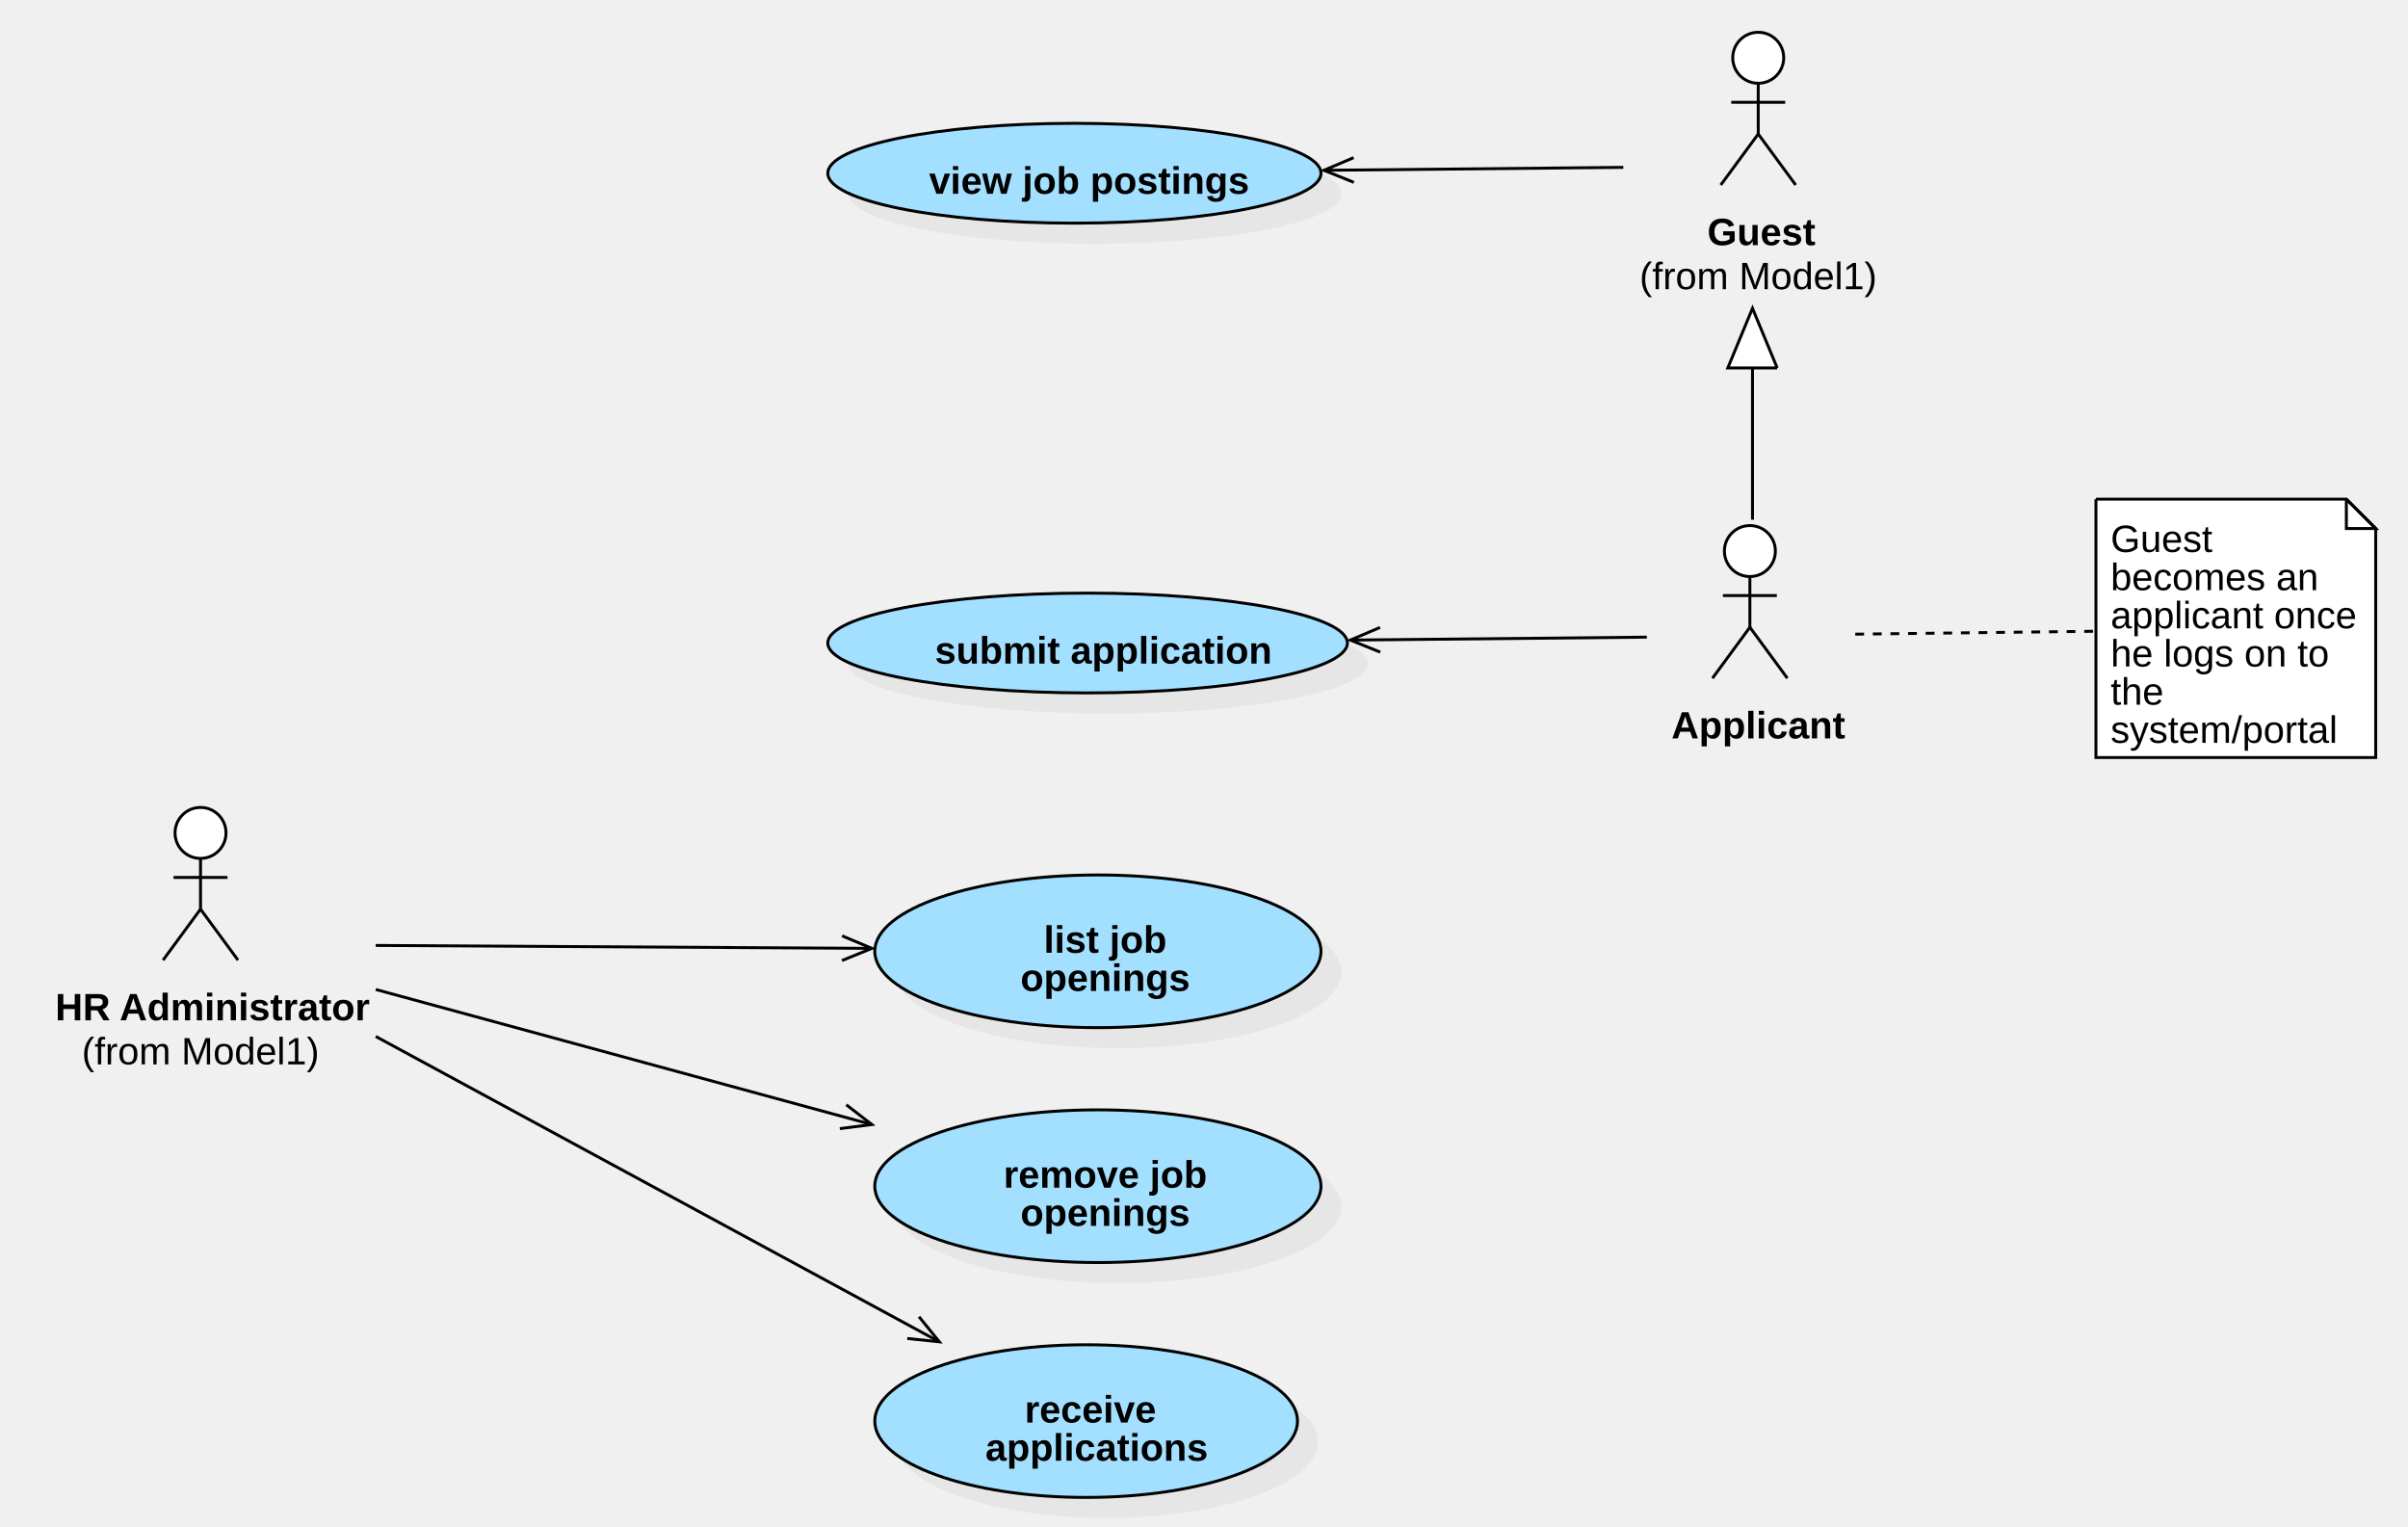
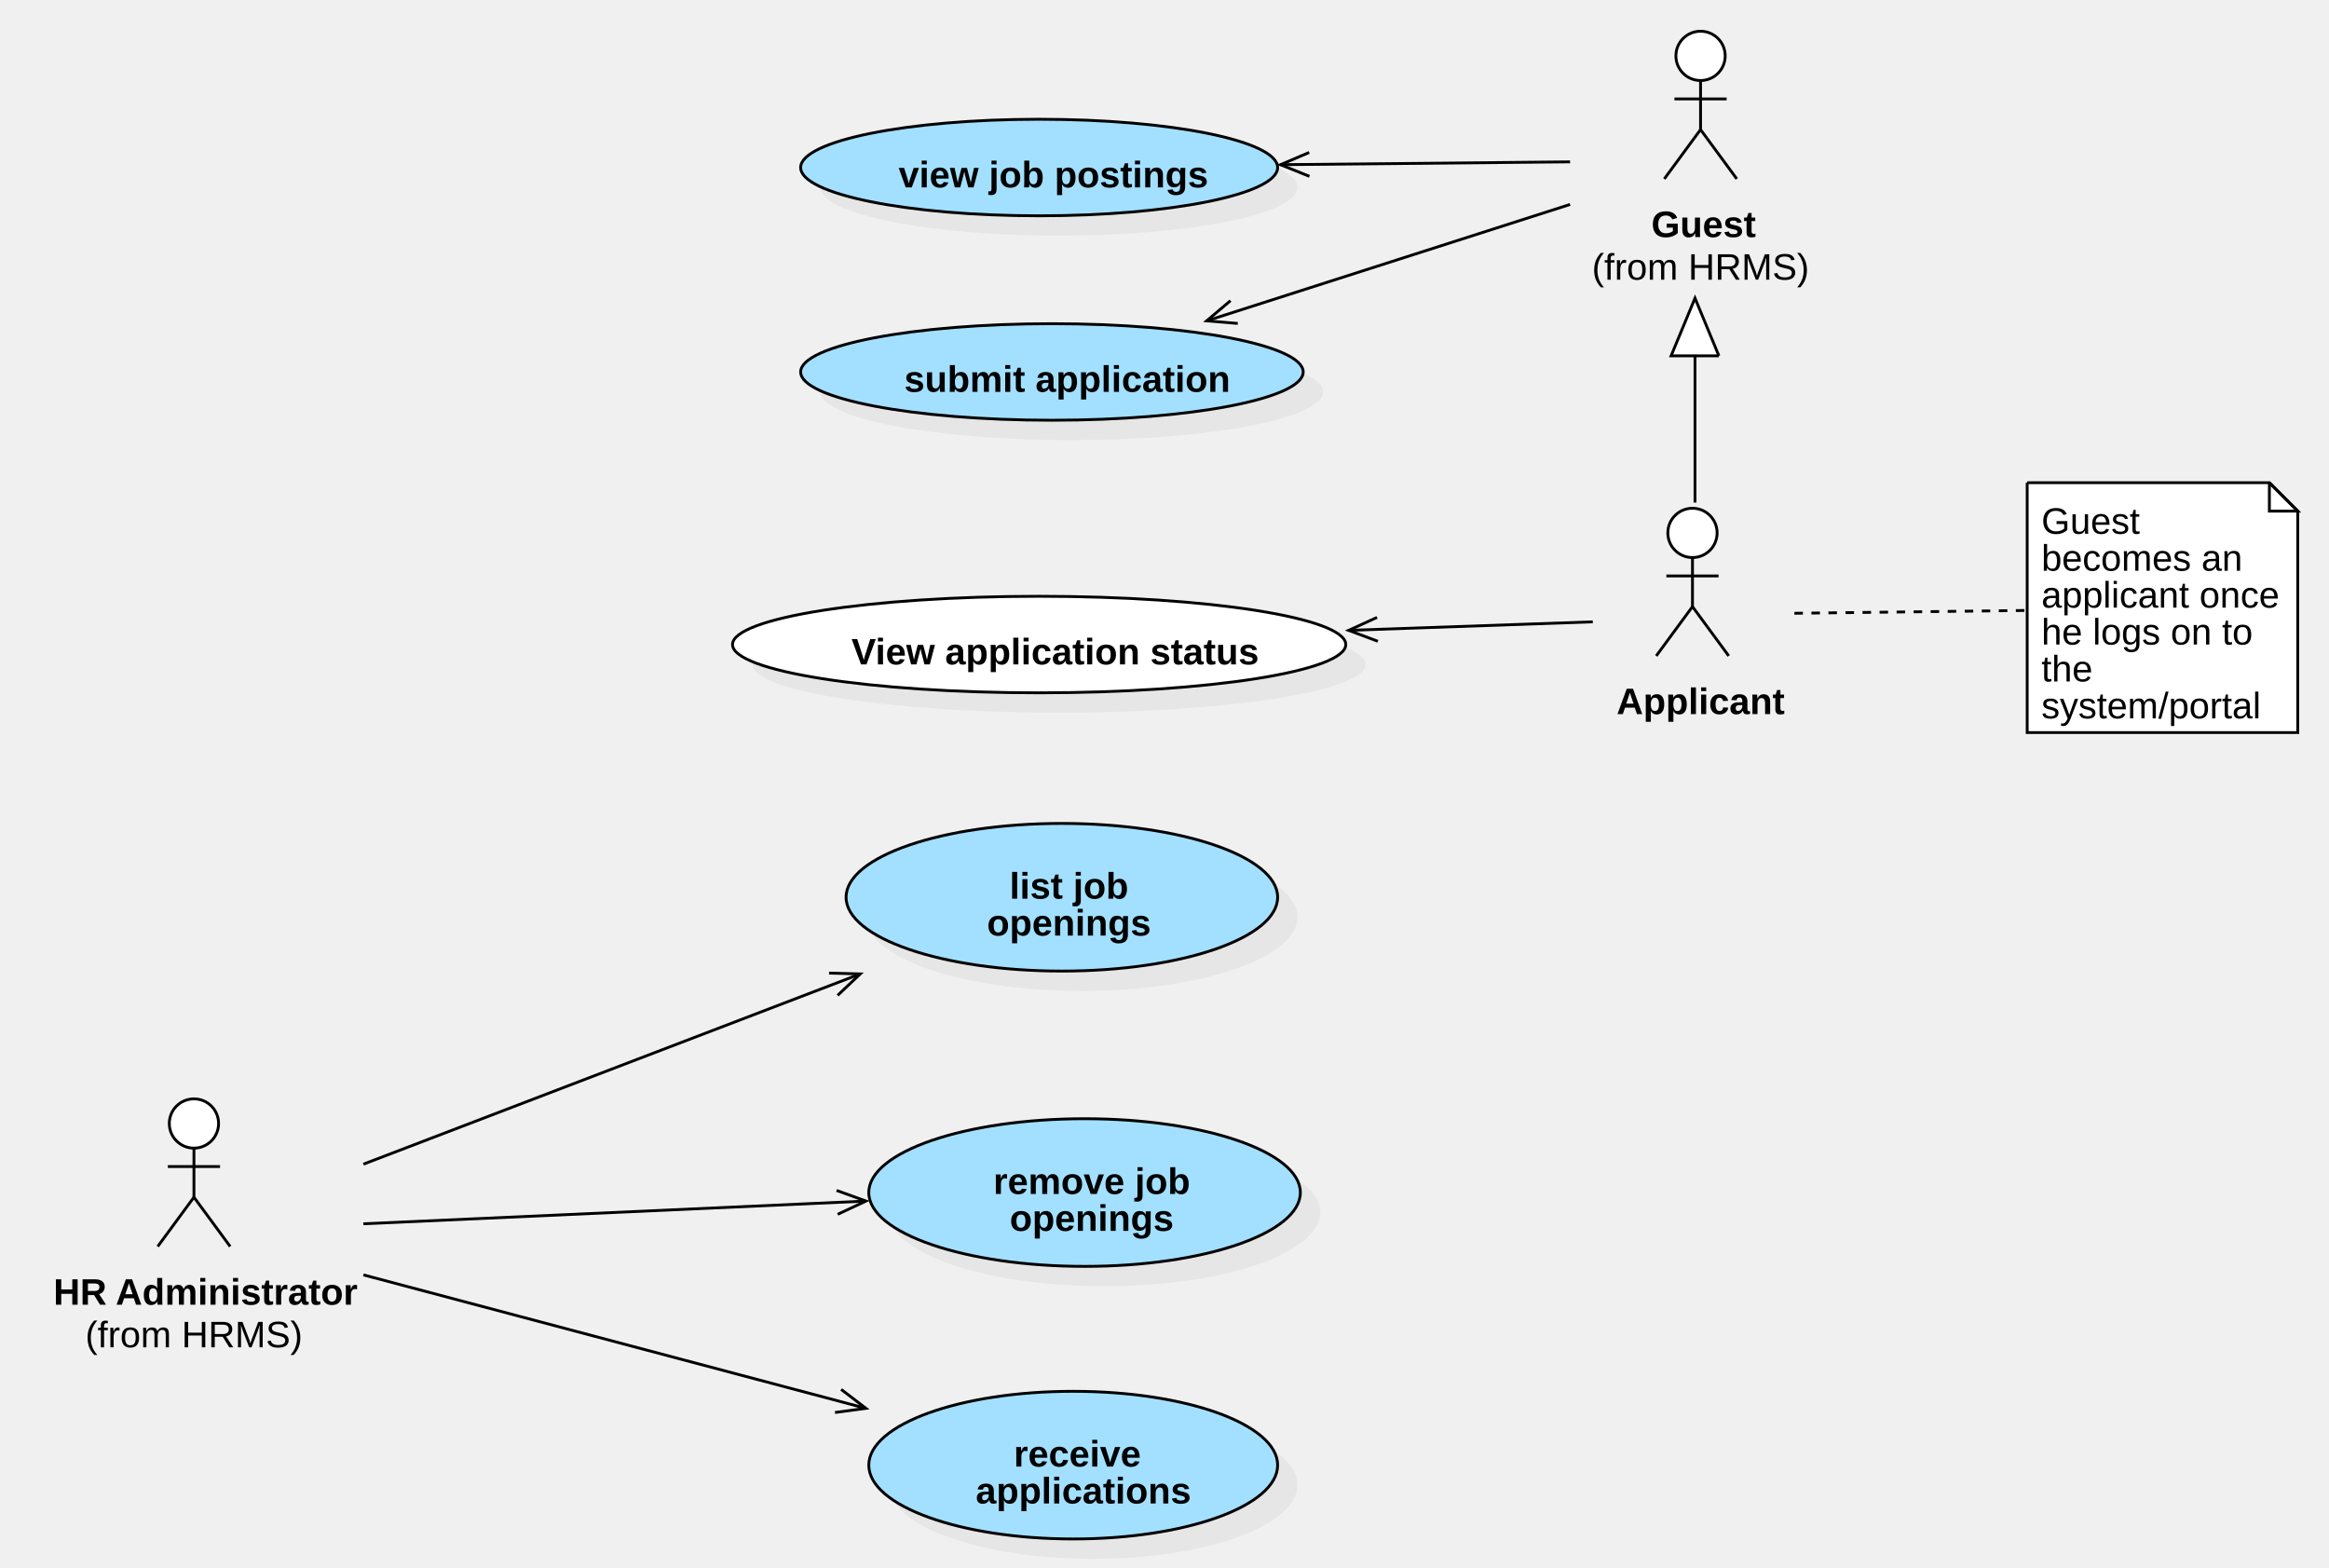
- <svg xmlns="http://www.w3.org/2000/svg" version="1.1" width="820.302" height="520">
+ <svg xmlns="http://www.w3.org/2000/svg" version="1.1" width="820.302" height="552">
  <defs />
  <g>
    <g transform="translate(-46,-30) scale(1,1)">
-       <path fill="#ffffff" stroke="none" d="M 105.63 313.68 C 105.63 308.886 109.516 305 114.309 305 C 119.103 305 122.988 308.886 122.988 313.68 C 122.988 318.474 119.103 322.36 114.309 322.36 C 109.516 322.36 105.63 318.474 105.63 313.68 Z" />
-     </g>
-     <g transform="translate(-46,-30) scale(1,1)">
-       <path fill="none" stroke="#000000" d="M 105.63 313.68 C 105.63 308.886 109.516 305 114.309 305 C 119.103 305 122.988 308.886 122.988 313.68 C 122.988 318.474 119.103 322.36 114.309 322.36 C 109.516 322.36 105.63 318.474 105.63 313.68 Z" stroke-miterlimit="10" />
-     </g>
-     <g transform="translate(-46,-30) scale(1,1)">
-       <path fill="none" stroke="#000000" d="M 114.309 322.36 L 114.309 339.64" stroke-miterlimit="10" />
-     </g>
-     <g transform="translate(-46,-30) scale(1,1)">
-       <path fill="none" stroke="#000000" d="M 105.119 328.84 L 123.499 328.84" stroke-miterlimit="10" />
-     </g>
-     <g transform="translate(-46,-30) scale(1,1)">
-       <path fill="none" stroke="#000000" d="M 114.309 339.64 L 101.545 357" stroke-miterlimit="10" />
-     </g>
-     <g transform="translate(-46,-30) scale(1,1)">
-       <path fill="none" stroke="#000000" d="M 114.309 339.64 L 127.073 357" stroke-miterlimit="10" />
-     </g>
-     <g transform="translate(-46,-30) scale(1,1)">
-       <g>
-         <path fill="none" stroke="none" />
-         <text fill="#000000" stroke="none" font-family="Arial" font-size="13px" font-style="normal" font-weight="bold" text-decoration="none" x="64.826" y="377.5">HR Administrator</text>
-       </g>
-     </g>
-     <g transform="translate(-46,-30) scale(1,1)">
-       <g>
-         <path fill="none" stroke="none" />
-         <text fill="#000000" stroke="none" font-family="Arial" font-size="13px" font-style="normal" font-weight="normal" text-decoration="none" x="73.855" y="392.5">(from Model1)</text>
-       </g>
-     </g>
-     <g transform="translate(-46,-30) scale(1,1)">
-       <path fill="#C0C0C0" stroke="none" d="M 351 361 C 351 346.641 385.026 335 427 335 C 468.974 335 503 346.641 503 361 C 503 375.359 468.974 387 427 387 C 385.026 387 351 375.359 351 361 Z" opacity="0.2" />
-     </g>
-     <g transform="translate(-46,-30) scale(1,1)">
-       <path fill="#a3e0ff" stroke="none" d="M 344 354 C 344 339.641 378.026 328 420 328 C 461.974 328 496 339.641 496 354 C 496 368.359 461.974 380 420 380 C 378.026 380 344 368.359 344 354 Z" />
-     </g>
-     <g transform="translate(-46,-30) scale(1,1)">
-       <path fill="none" stroke="#000000" d="M 344 354 C 344 339.641 378.026 328 420 328 C 461.974 328 496 339.641 496 354 C 496 368.359 461.974 380 420 380 C 378.026 380 344 368.359 344 354 Z" stroke-miterlimit="10" />
-     </g>
-     <g transform="translate(-46,-30) scale(1,1)">
-       <g>
-         <path fill="none" stroke="none" />
-         <text fill="#000000" stroke="none" font-family="Arial" font-size="13px" font-style="normal" font-weight="bold" text-decoration="none" x="401.576" y="354.5">list job</text>
-         <text fill="#000000" stroke="none" font-family="Arial" font-size="13px" font-style="normal" font-weight="bold" text-decoration="none" x="393.616" y="367.5">openings</text>
+       <path fill="#ffffff" stroke="none" d="M 105.63 425.68 C 105.63 420.886 109.516 417 114.309 417 C 119.103 417 122.988 420.886 122.988 425.68 C 122.988 430.474 119.103 434.36 114.309 434.36 C 109.516 434.36 105.63 430.474 105.63 425.68 Z" />
+     </g>
+     <g transform="translate(-46,-30) scale(1,1)">
+       <path fill="none" stroke="#000000" d="M 105.63 425.68 C 105.63 420.886 109.516 417 114.309 417 C 119.103 417 122.988 420.886 122.988 425.68 C 122.988 430.474 119.103 434.36 114.309 434.36 C 109.516 434.36 105.63 430.474 105.63 425.68 Z" stroke-miterlimit="10" />
+     </g>
+     <g transform="translate(-46,-30) scale(1,1)">
+       <path fill="none" stroke="#000000" d="M 114.309 434.36 L 114.309 451.64" stroke-miterlimit="10" />
+     </g>
+     <g transform="translate(-46,-30) scale(1,1)">
+       <path fill="none" stroke="#000000" d="M 105.119 440.84 L 123.499 440.84" stroke-miterlimit="10" />
+     </g>
+     <g transform="translate(-46,-30) scale(1,1)">
+       <path fill="none" stroke="#000000" d="M 114.309 451.64 L 101.545 469" stroke-miterlimit="10" />
+     </g>
+     <g transform="translate(-46,-30) scale(1,1)">
+       <path fill="none" stroke="#000000" d="M 114.309 451.64 L 127.073 469" stroke-miterlimit="10" />
+     </g>
+     <g transform="translate(-46,-30) scale(1,1)">
+       <g>
+         <path fill="none" stroke="none" />
+         <text fill="#000000" stroke="none" font-family="Arial" font-size="13px" font-style="normal" font-weight="bold" text-decoration="none" x="64.826" y="489.5">HR Administrator</text>
+       </g>
+     </g>
+     <g transform="translate(-46,-30) scale(1,1)">
+       <g>
+         <path fill="none" stroke="none" />
+         <text fill="#000000" stroke="none" font-family="Arial" font-size="13px" font-style="normal" font-weight="normal" text-decoration="none" x="76.036" y="504.5">(from HRMS)</text>
+       </g>
+     </g>
+     <g transform="translate(-46,-30) scale(1,1)">
+       <path fill="#C0C0C0" stroke="none" d="M 351 353 C 351 338.641 385.026 327 427 327 C 468.974 327 503 338.641 503 353 C 503 367.359 468.974 379 427 379 C 385.026 379 351 367.359 351 353 Z" opacity="0.2" />
+     </g>
+     <g transform="translate(-46,-30) scale(1,1)">
+       <path fill="#a3e0ff" stroke="none" d="M 344 346 C 344 331.641 378.026 320 420 320 C 461.974 320 496 331.641 496 346 C 496 360.359 461.974 372 420 372 C 378.026 372 344 360.359 344 346 Z" />
+     </g>
+     <g transform="translate(-46,-30) scale(1,1)">
+       <path fill="none" stroke="#000000" d="M 344 346 C 344 331.641 378.026 320 420 320 C 461.974 320 496 331.641 496 346 C 496 360.359 461.974 372 420 372 C 378.026 372 344 360.359 344 346 Z" stroke-miterlimit="10" />
+     </g>
+     <g transform="translate(-46,-30) scale(1,1)">
+       <g>
+         <path fill="none" stroke="none" />
+         <text fill="#000000" stroke="none" font-family="Arial" font-size="13px" font-style="normal" font-weight="bold" text-decoration="none" x="401.576" y="346.5">list job</text>
+         <text fill="#000000" stroke="none" font-family="Arial" font-size="13px" font-style="normal" font-weight="bold" text-decoration="none" x="393.616" y="359.5">openings</text>
      </g>
    </g>
    <g transform="translate(-46,-30) scale(1,1)">
      <path fill="#ffffff" stroke="none" d="M 633.433 217.68 C 633.433 212.886 637.318 209 642.112 209 C 646.905 209 650.791 212.886 650.791 217.68 C 650.791 222.474 646.905 226.36 642.112 226.36 C 637.318 226.36 633.433 222.474 633.433 217.68 Z" />
    </g>
    <g transform="translate(-46,-30) scale(1,1)">
      <path fill="none" stroke="#000000" d="M 633.433 217.68 C 633.433 212.886 637.318 209 642.112 209 C 646.905 209 650.791 212.886 650.791 217.68 C 650.791 222.474 646.905 226.36 642.112 226.36 C 637.318 226.36 633.433 222.474 633.433 217.68 Z" stroke-miterlimit="10" />
    </g>
    <g transform="translate(-46,-30) scale(1,1)">
      <path fill="none" stroke="#000000" d="M 642.112 226.36 L 642.112 243.64" stroke-miterlimit="10" />
    </g>
    <g transform="translate(-46,-30) scale(1,1)">
      <path fill="none" stroke="#000000" d="M 632.922 232.84 L 651.302 232.84" stroke-miterlimit="10" />
    </g>
    <g transform="translate(-46,-30) scale(1,1)">
      <path fill="none" stroke="#000000" d="M 642.112 243.64 L 629.348 261" stroke-miterlimit="10" />
    </g>
    <g transform="translate(-46,-30) scale(1,1)">
      <path fill="none" stroke="#000000" d="M 642.112 243.64 L 654.875 261" stroke-miterlimit="10" />
    </g>
    <g transform="translate(-46,-30) scale(1,1)">
      <g>
        <path fill="none" stroke="none" />
        <text fill="#000000" stroke="none" font-family="Arial" font-size="13px" font-style="normal" font-weight="bold" text-decoration="none" x="615.372" y="281.5">Applicant</text>
      </g>
    </g>
    <g transform="translate(-46,-30) scale(1,1)">
-       <path fill="#C0C0C0" stroke="none" d="M 335 256 C 335 246.611 374.623 239 423.5 239 C 472.377 239 512 246.611 512 256 C 512 265.389 472.377 273 423.5 273 C 374.623 273 335 265.389 335 256 Z" opacity="0.2" />
-     </g>
-     <g transform="translate(-46,-30) scale(1,1)">
-       <path fill="#a3e0ff" stroke="none" d="M 328 249 C 328 239.611 367.623 232 416.5 232 C 465.377 232 505 239.611 505 249 C 505 258.389 465.377 266 416.5 266 C 367.623 266 328 258.389 328 249 Z" />
-     </g>
-     <g transform="translate(-46,-30) scale(1,1)">
-       <path fill="none" stroke="#000000" d="M 328 249 C 328 239.611 367.623 232 416.5 232 C 465.377 232 505 239.611 505 249 C 505 258.389 465.377 266 416.5 266 C 367.623 266 328 258.389 328 249 Z" stroke-miterlimit="10" />
-     </g>
-     <g transform="translate(-46,-30) scale(1,1)">
-       <g>
-         <path fill="none" stroke="none" />
-         <text fill="#000000" stroke="none" font-family="Arial" font-size="13px" font-style="normal" font-weight="bold" text-decoration="none" x="364.471" y="256">submit application</text>
-       </g>
-     </g>
-     <g transform="translate(-46,-30) scale(1,1)">
-       <path fill="none" stroke="#000000" d="M 607 247 L 506 248" stroke-miterlimit="10" />
-     </g>
-     <g transform="translate(-46,-30) scale(1,1)">
-       <path fill="none" stroke="#000000" d="M 516.121 243.69 L 506 248 L 516.204 252.109" stroke-miterlimit="10" />
-     </g>
-     <g transform="translate(-46,-30) scale(1,1)">
-       <path fill="#C0C0C0" stroke="none" d="M 351 441 C 351 426.641 385.026 415 427 415 C 468.974 415 503 426.641 503 441 C 503 455.359 468.974 467 427 467 C 385.026 467 351 455.359 351 441 Z" opacity="0.2" />
-     </g>
-     <g transform="translate(-46,-30) scale(1,1)">
-       <path fill="#a3e0ff" stroke="none" d="M 344 434 C 344 419.641 378.026 408 420 408 C 461.974 408 496 419.641 496 434 C 496 448.359 461.974 460 420 460 C 378.026 460 344 448.359 344 434 Z" />
-     </g>
-     <g transform="translate(-46,-30) scale(1,1)">
-       <path fill="none" stroke="#000000" d="M 344 434 C 344 419.641 378.026 408 420 408 C 461.974 408 496 419.641 496 434 C 496 448.359 461.974 460 420 460 C 378.026 460 344 448.359 344 434 Z" stroke-miterlimit="10" />
-     </g>
-     <g transform="translate(-46,-30) scale(1,1)">
-       <g>
-         <path fill="none" stroke="none" />
-         <text fill="#000000" stroke="none" font-family="Arial" font-size="13px" font-style="normal" font-weight="bold" text-decoration="none" x="387.846" y="434.5">remove job</text>
-         <text fill="#000000" stroke="none" font-family="Arial" font-size="13px" font-style="normal" font-weight="bold" text-decoration="none" x="393.616" y="447.5">openings</text>
-       </g>
-     </g>
-     <g transform="translate(-46,-30) scale(1,1)">
-       <path fill="#C0C0C0" stroke="none" d="M 351 521 C 351 506.641 383.235 495 423 495 C 462.765 495 495 506.641 495 521 C 495 535.359 462.765 547 423 547 C 383.235 547 351 535.359 351 521 Z" opacity="0.2" />
-     </g>
-     <g transform="translate(-46,-30) scale(1,1)">
-       <path fill="#a3e0ff" stroke="none" d="M 344 514 C 344 499.641 376.235 488 416 488 C 455.765 488 488 499.641 488 514 C 488 528.359 455.765 540 416 540 C 376.235 540 344 528.359 344 514 Z" />
-     </g>
-     <g transform="translate(-46,-30) scale(1,1)">
-       <path fill="none" stroke="#000000" d="M 344 514 C 344 499.641 376.235 488 416 488 C 455.765 488 488 499.641 488 514 C 488 528.359 455.765 540 416 540 C 376.235 540 344 528.359 344 514 Z" stroke-miterlimit="10" />
-     </g>
-     <g transform="translate(-46,-30) scale(1,1)">
-       <g>
-         <path fill="none" stroke="none" />
-         <text fill="#000000" stroke="none" font-family="Arial" font-size="13px" font-style="normal" font-weight="bold" text-decoration="none" x="395.046" y="514.5">receive</text>
-         <text fill="#000000" stroke="none" font-family="Arial" font-size="13px" font-style="normal" font-weight="bold" text-decoration="none" x="381.672" y="527.5">applications</text>
+       <path fill="#C0C0C0" stroke="none" d="M 335 168 C 335 158.611 374.623 151 423.5 151 C 472.377 151 512 158.611 512 168 C 512 177.389 472.377 185 423.5 185 C 374.623 185 335 177.389 335 168 Z" opacity="0.2" />
+     </g>
+     <g transform="translate(-46,-30) scale(1,1)">
+       <path fill="#a3e0ff" stroke="none" d="M 328 161 C 328 151.611 367.623 144 416.5 144 C 465.377 144 505 151.611 505 161 C 505 170.389 465.377 178 416.5 178 C 367.623 178 328 170.389 328 161 Z" />
+     </g>
+     <g transform="translate(-46,-30) scale(1,1)">
+       <path fill="none" stroke="#000000" d="M 328 161 C 328 151.611 367.623 144 416.5 144 C 465.377 144 505 151.611 505 161 C 505 170.389 465.377 178 416.5 178 C 367.623 178 328 170.389 328 161 Z" stroke-miterlimit="10" />
+     </g>
+     <g transform="translate(-46,-30) scale(1,1)">
+       <g>
+         <path fill="none" stroke="none" />
+         <text fill="#000000" stroke="none" font-family="Arial" font-size="13px" font-style="normal" font-weight="bold" text-decoration="none" x="364.471" y="168">submit application</text>
+       </g>
+     </g>
+     <g transform="translate(-46,-30) scale(1,1)">
+       <path fill="#C0C0C0" stroke="none" d="M 359 457 C 359 442.641 393.026 431 435 431 C 476.974 431 511 442.641 511 457 C 511 471.359 476.974 483 435 483 C 393.026 483 359 471.359 359 457 Z" opacity="0.2" />
+     </g>
+     <g transform="translate(-46,-30) scale(1,1)">
+       <path fill="#a3e0ff" stroke="none" d="M 352 450 C 352 435.641 386.026 424 428 424 C 469.974 424 504 435.641 504 450 C 504 464.359 469.974 476 428 476 C 386.026 476 352 464.359 352 450 Z" />
+     </g>
+     <g transform="translate(-46,-30) scale(1,1)">
+       <path fill="none" stroke="#000000" d="M 352 450 C 352 435.641 386.026 424 428 424 C 469.974 424 504 435.641 504 450 C 504 464.359 469.974 476 428 476 C 386.026 476 352 464.359 352 450 Z" stroke-miterlimit="10" />
+     </g>
+     <g transform="translate(-46,-30) scale(1,1)">
+       <g>
+         <path fill="none" stroke="none" />
+         <text fill="#000000" stroke="none" font-family="Arial" font-size="13px" font-style="normal" font-weight="bold" text-decoration="none" x="395.846" y="450.5">remove job</text>
+         <text fill="#000000" stroke="none" font-family="Arial" font-size="13px" font-style="normal" font-weight="bold" text-decoration="none" x="401.616" y="463.5">openings</text>
+       </g>
+     </g>
+     <g transform="translate(-46,-30) scale(1,1)">
+       <path fill="#C0C0C0" stroke="none" d="M 359 553 C 359 538.641 391.235 527 431 527 C 470.765 527 503 538.641 503 553 C 503 567.359 470.765 579 431 579 C 391.235 579 359 567.359 359 553 Z" opacity="0.2" />
+     </g>
+     <g transform="translate(-46,-30) scale(1,1)">
+       <path fill="#a3e0ff" stroke="none" d="M 352 546 C 352 531.641 384.235 520 424 520 C 463.765 520 496 531.641 496 546 C 496 560.359 463.765 572 424 572 C 384.235 572 352 560.359 352 546 Z" />
+     </g>
+     <g transform="translate(-46,-30) scale(1,1)">
+       <path fill="none" stroke="#000000" d="M 352 546 C 352 531.641 384.235 520 424 520 C 463.765 520 496 531.641 496 546 C 496 560.359 463.765 572 424 572 C 384.235 572 352 560.359 352 546 Z" stroke-miterlimit="10" />
+     </g>
+     <g transform="translate(-46,-30) scale(1,1)">
+       <g>
+         <path fill="none" stroke="none" />
+         <text fill="#000000" stroke="none" font-family="Arial" font-size="13px" font-style="normal" font-weight="bold" text-decoration="none" x="403.046" y="546.5">receive</text>
+         <text fill="#000000" stroke="none" font-family="Arial" font-size="13px" font-style="normal" font-weight="bold" text-decoration="none" x="389.672" y="559.5">applications</text>
      </g>
    </g>
    <g transform="translate(-46,-30) scale(1,1)">
      <path fill="#C0C0C0" stroke="none" d="M 335 96 C 335 86.611 372.608 79 419 79 C 465.392 79 503 86.611 503 96 C 503 105.389 465.392 113 419 113 C 372.608 113 335 105.389 335 96 Z" opacity="0.2" />
    </g>
    <g transform="translate(-46,-30) scale(1,1)">
      <path fill="#a3e0ff" stroke="none" d="M 328 89 C 328 79.611 365.608 72 412 72 C 458.392 72 496 79.611 496 89 C 496 98.389 458.392 106 412 106 C 365.608 106 328 98.389 328 89 Z" />
    </g>
    <g transform="translate(-46,-30) scale(1,1)">
      <path fill="none" stroke="#000000" d="M 328 89 C 328 79.611 365.608 72 412 72 C 458.392 72 496 79.611 496 89 C 496 98.389 458.392 106 412 106 C 365.608 106 328 98.389 328 89 Z" stroke-miterlimit="10" />
    </g>
    <g transform="translate(-46,-30) scale(1,1)">
      <g>
        <path fill="none" stroke="none" />
        <text fill="#000000" stroke="none" font-family="Arial" font-size="13px" font-style="normal" font-weight="bold" text-decoration="none" x="362.501" y="96">view job postings</text>
      </g>
    </g>
    <g transform="translate(-46,-30) scale(1,1)">
      <path fill="#ffffff" stroke="none" d="M 636.274 49.68 C 636.274 44.886 640.16 41 644.954 41 C 649.747 41 653.633 44.886 653.633 49.68 C 653.633 54.474 649.747 58.36 644.954 58.36 C 640.16 58.36 636.274 54.474 636.274 49.68 Z" />
    </g>
    <g transform="translate(-46,-30) scale(1,1)">
      <path fill="none" stroke="#000000" d="M 636.274 49.68 C 636.274 44.886 640.16 41 644.954 41 C 649.747 41 653.633 44.886 653.633 49.68 C 653.633 54.474 649.747 58.36 644.954 58.36 C 640.16 58.36 636.274 54.474 636.274 49.68 Z" stroke-miterlimit="10" />
    </g>
    <g transform="translate(-46,-30) scale(1,1)">
      <path fill="none" stroke="#000000" d="M 644.954 58.36 L 644.954 75.64" stroke-miterlimit="10" />
    </g>
    <g transform="translate(-46,-30) scale(1,1)">
      <path fill="none" stroke="#000000" d="M 635.764 64.84 L 654.143 64.84" stroke-miterlimit="10" />
    </g>
    <g transform="translate(-46,-30) scale(1,1)">
      <path fill="none" stroke="#000000" d="M 644.954 75.64 L 632.19 93" stroke-miterlimit="10" />
    </g>
    <g transform="translate(-46,-30) scale(1,1)">
      <path fill="none" stroke="#000000" d="M 644.954 75.64 L 657.717 93" stroke-miterlimit="10" />
    </g>
    <g transform="translate(-46,-30) scale(1,1)">
      <g>
        <path fill="none" stroke="none" />
        <text fill="#000000" stroke="none" font-family="Arial" font-size="13px" font-style="normal" font-weight="bold" text-decoration="none" x="627.612" y="113.5">Guest</text>
      </g>
    </g>
    <g transform="translate(-46,-30) scale(1,1)">
      <g>
        <path fill="none" stroke="none" />
-         <text fill="#000000" stroke="none" font-family="Arial" font-size="13px" font-style="normal" font-weight="normal" text-decoration="none" x="604.5" y="128.5">(from Model1)</text>
+         <text fill="#000000" stroke="none" font-family="Arial" font-size="13px" font-style="normal" font-weight="normal" text-decoration="none" x="606.68" y="128.5">(from HRMS)</text>
      </g>
    </g>
    <g transform="translate(-46,-30) scale(1,1)">
      <path fill="none" stroke="#000000" d="M 643 207 L 643 135" stroke-miterlimit="10" />
    </g>
    <g transform="translate(-46,-30) scale(1,1)">
      <path fill="#FFFFFF" stroke="none" d="M 651.419 155.325 L 643 135 L 634.581 155.325" />
    </g>
    <g transform="translate(-46,-30) scale(1,1)">
      <path fill="none" stroke="#000000" d="M 651.419 155.325 L 643 135 L 634.581 155.325 L 651.419 155.325" stroke-miterlimit="10" />
    </g>
    <g transform="translate(-46,-30) scale(1,1)">
      <path fill="none" stroke="#000000" d="M 599 87 L 497 88" stroke-miterlimit="10" />
    </g>
    <g transform="translate(-46,-30) scale(1,1)">
      <path fill="none" stroke="#000000" d="M 507.121 83.691 L 497 88 L 507.203 92.11" stroke-miterlimit="10" />
    </g>
    <g transform="translate(-46,-30) scale(1,1)">
      <path fill="#ffffff" stroke="none" d="M 760 200 L 845.302 200 L 855.302 210 L 855.302 288 L 760 288 L 760 200" />
    </g>
    <g transform="translate(-46,-30) scale(1,1)">
      <path fill="none" stroke="#000000" d="M 760 200 L 845.302 200 L 855.302 210 L 855.302 288 L 760 288 L 760 200 L 760 200" stroke-miterlimit="10" />
    </g>
    <g transform="translate(-46,-30) scale(1,1)">
      <path fill="none" stroke="#000000" d="M 845.302 200 L 845.302 210 L 855.302 210 L 845.302 200" stroke-miterlimit="10" />
    </g>
    <g transform="translate(-46,-30) scale(1,1)">
      <g>
        <path fill="none" stroke="none" />
        <text fill="#000000" stroke="none" font-family="Arial" font-size="13px" font-style="normal" font-weight="normal" text-decoration="none" x="765" y="218">Guest</text>
        <text fill="#000000" stroke="none" font-family="Arial" font-size="13px" font-style="normal" font-weight="normal" text-decoration="none" x="765" y="231">becomes an</text>
        <text fill="#000000" stroke="none" font-family="Arial" font-size="13px" font-style="normal" font-weight="normal" text-decoration="none" x="765" y="244">applicant once</text>
        <text fill="#000000" stroke="none" font-family="Arial" font-size="13px" font-style="normal" font-weight="normal" text-decoration="none" x="765" y="257">he logs on to</text>
        <text fill="#000000" stroke="none" font-family="Arial" font-size="13px" font-style="normal" font-weight="normal" text-decoration="none" x="765" y="270">the</text>
        <text fill="#000000" stroke="none" font-family="Arial" font-size="13px" font-style="normal" font-weight="normal" text-decoration="none" x="765" y="283">system/portal</text>
      </g>
    </g>
    <g transform="translate(-46,-30) scale(1,1)">
      <path fill="none" stroke="#000000" d="M 759 245 L 677 246" stroke-miterlimit="10" stroke-dasharray="3" />
    </g>
    <g transform="translate(-46,-30) scale(1,1)">
-       <path fill="none" stroke="#000000" d="M 174 352 L 343 353" stroke-miterlimit="10" />
-     </g>
-     <g transform="translate(-46,-30) scale(1,1)">
-       <path fill="none" stroke="#000000" d="M 332.813 357.149 L 343 353 L 332.862 348.73" stroke-miterlimit="10" />
-     </g>
-     <g transform="translate(-46,-30) scale(1,1)">
-       <path fill="none" stroke="#000000" d="M 174 367 L 343 413" stroke-miterlimit="10" />
-     </g>
-     <g transform="translate(-46,-30) scale(1,1)">
-       <path fill="none" stroke="#000000" d="M 332.089 414.393 L 343 413 L 334.3 406.269" stroke-miterlimit="10" />
-     </g>
-     <g transform="translate(-46,-30) scale(1,1)">
-       <path fill="none" stroke="#000000" d="M 174 383 L 366 487" stroke-miterlimit="10" />
-     </g>
-     <g transform="translate(-46,-30) scale(1,1)">
-       <path fill="none" stroke="#000000" d="M 355.059 485.861 L 366 487 L 359.069 478.458" stroke-miterlimit="10" />
+       <path fill="none" stroke="#000000" d="M 174 440 L 349 373" stroke-miterlimit="10" />
+     </g>
+     <g transform="translate(-46,-30) scale(1,1)">
+       <path fill="none" stroke="#000000" d="M 341.014 380.565 L 349 373 L 338.004 372.702" stroke-miterlimit="10" />
+     </g>
+     <g transform="translate(-46,-30) scale(1,1)">
+       <path fill="none" stroke="#000000" d="M 174 461 L 351 453" stroke-miterlimit="10" />
+     </g>
+     <g transform="translate(-46,-30) scale(1,1)">
+       <path fill="none" stroke="#000000" d="M 341.038 457.664 L 351 453 L 340.658 449.254" stroke-miterlimit="10" />
+     </g>
+     <g transform="translate(-46,-30) scale(1,1)">
+       <path fill="none" stroke="#000000" d="M 174 479 L 351 526" stroke-miterlimit="10" />
+     </g>
+     <g transform="translate(-46,-30) scale(1,1)">
+       <path fill="none" stroke="#000000" d="M 340.097 527.46 L 351 526 L 342.258 519.323" stroke-miterlimit="10" />
+     </g>
+     <g transform="translate(-46,-30) scale(1,1)">
+       <path fill="#C0C0C0" stroke="none" d="M 311 264 C 311 254.611 359.353 247 419 247 C 478.647 247 527 254.611 527 264 C 527 273.389 478.647 281 419 281 C 359.353 281 311 273.389 311 264 Z" opacity="0.2" />
+     </g>
+     <g transform="translate(-46,-30) scale(1,1)">
+       <path fill="#ffffff" stroke="none" d="M 304 257 C 304 247.611 352.353 240 412 240 C 471.647 240 520 247.611 520 257 C 520 266.389 471.647 274 412 274 C 352.353 274 304 266.389 304 257 Z" />
+     </g>
+     <g transform="translate(-46,-30) scale(1,1)">
+       <path fill="none" stroke="#000000" d="M 304 257 C 304 247.611 352.353 240 412 240 C 471.647 240 520 247.611 520 257 C 520 266.389 471.647 274 412 274 C 352.353 274 304 266.389 304 257 Z" stroke-miterlimit="10" />
+     </g>
+     <g transform="translate(-46,-30) scale(1,1)">
+       <g>
+         <path fill="none" stroke="none" />
+         <text fill="#000000" stroke="none" font-family="Arial" font-size="13px" font-style="normal" font-weight="bold" text-decoration="none" x="345.88" y="264">View application status</text>
+       </g>
+     </g>
+     <g transform="translate(-46,-30) scale(1,1)">
+       <path fill="none" stroke="#000000" d="M 607 249 L 521 252" stroke-miterlimit="10" />
+     </g>
+     <g transform="translate(-46,-30) scale(1,1)">
+       <path fill="none" stroke="#000000" d="M 531.01 247.439 L 521 252 L 531.303 255.853" stroke-miterlimit="10" />
+     </g>
+     <g transform="translate(-46,-30) scale(1,1)">
+       <path fill="none" stroke="#000000" d="M 599 102 L 471 143" stroke-miterlimit="10" />
+     </g>
+     <g transform="translate(-46,-30) scale(1,1)">
+       <path fill="none" stroke="#000000" d="M 479.394 135.891 L 471 143 L 481.962 143.909" stroke-miterlimit="10" />
    </g>
  </g>
</svg>
